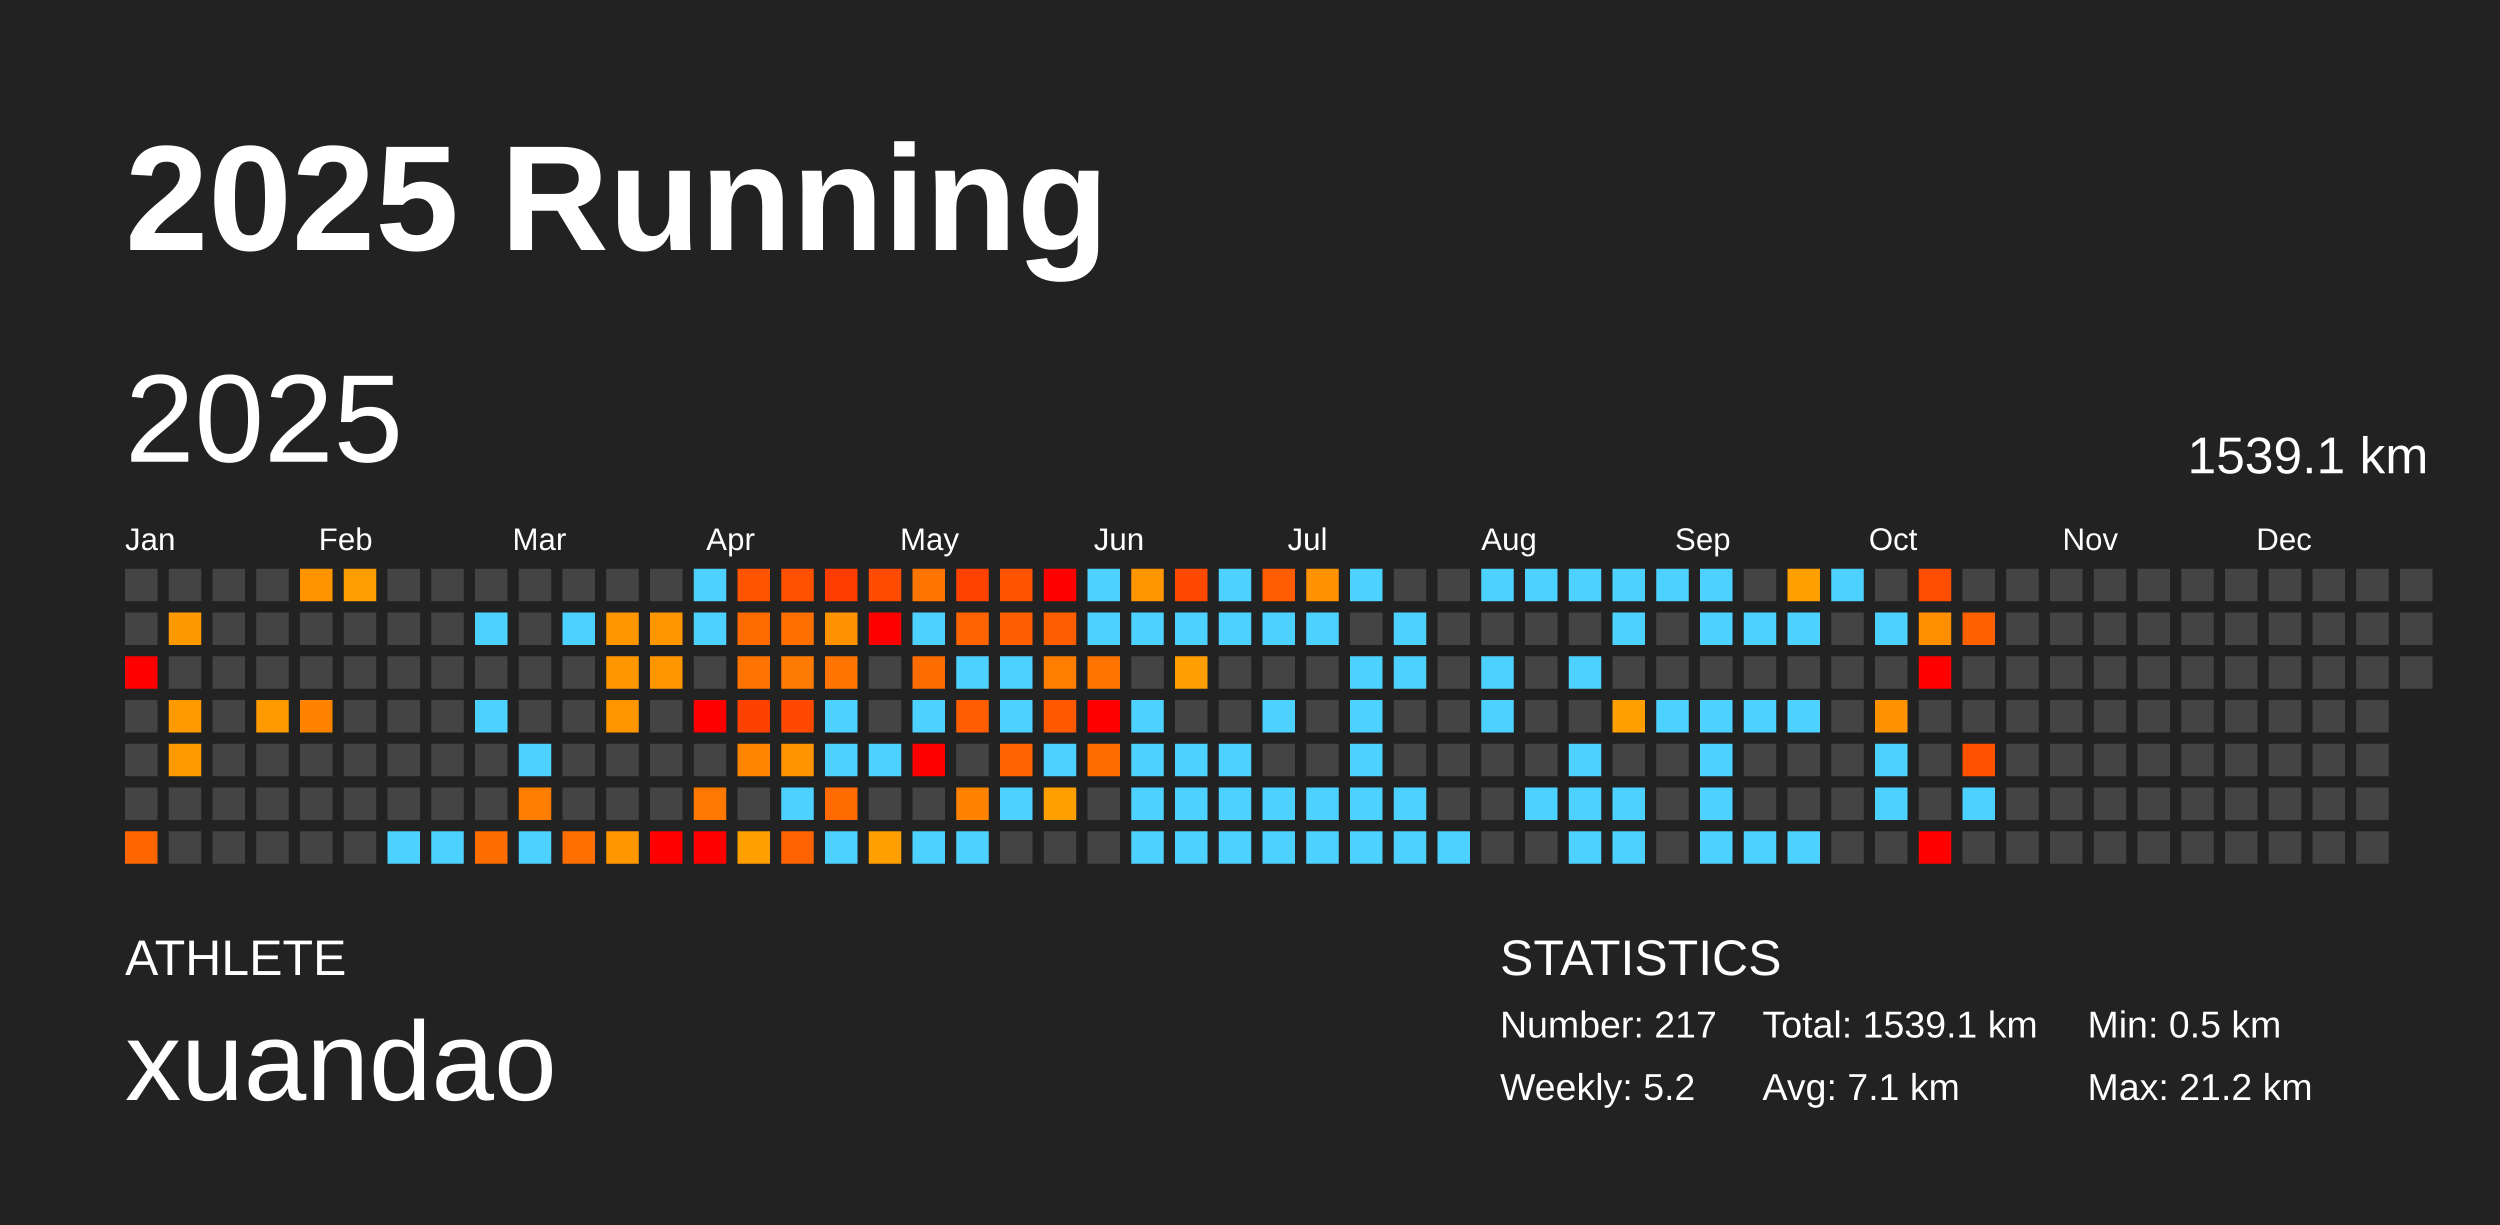
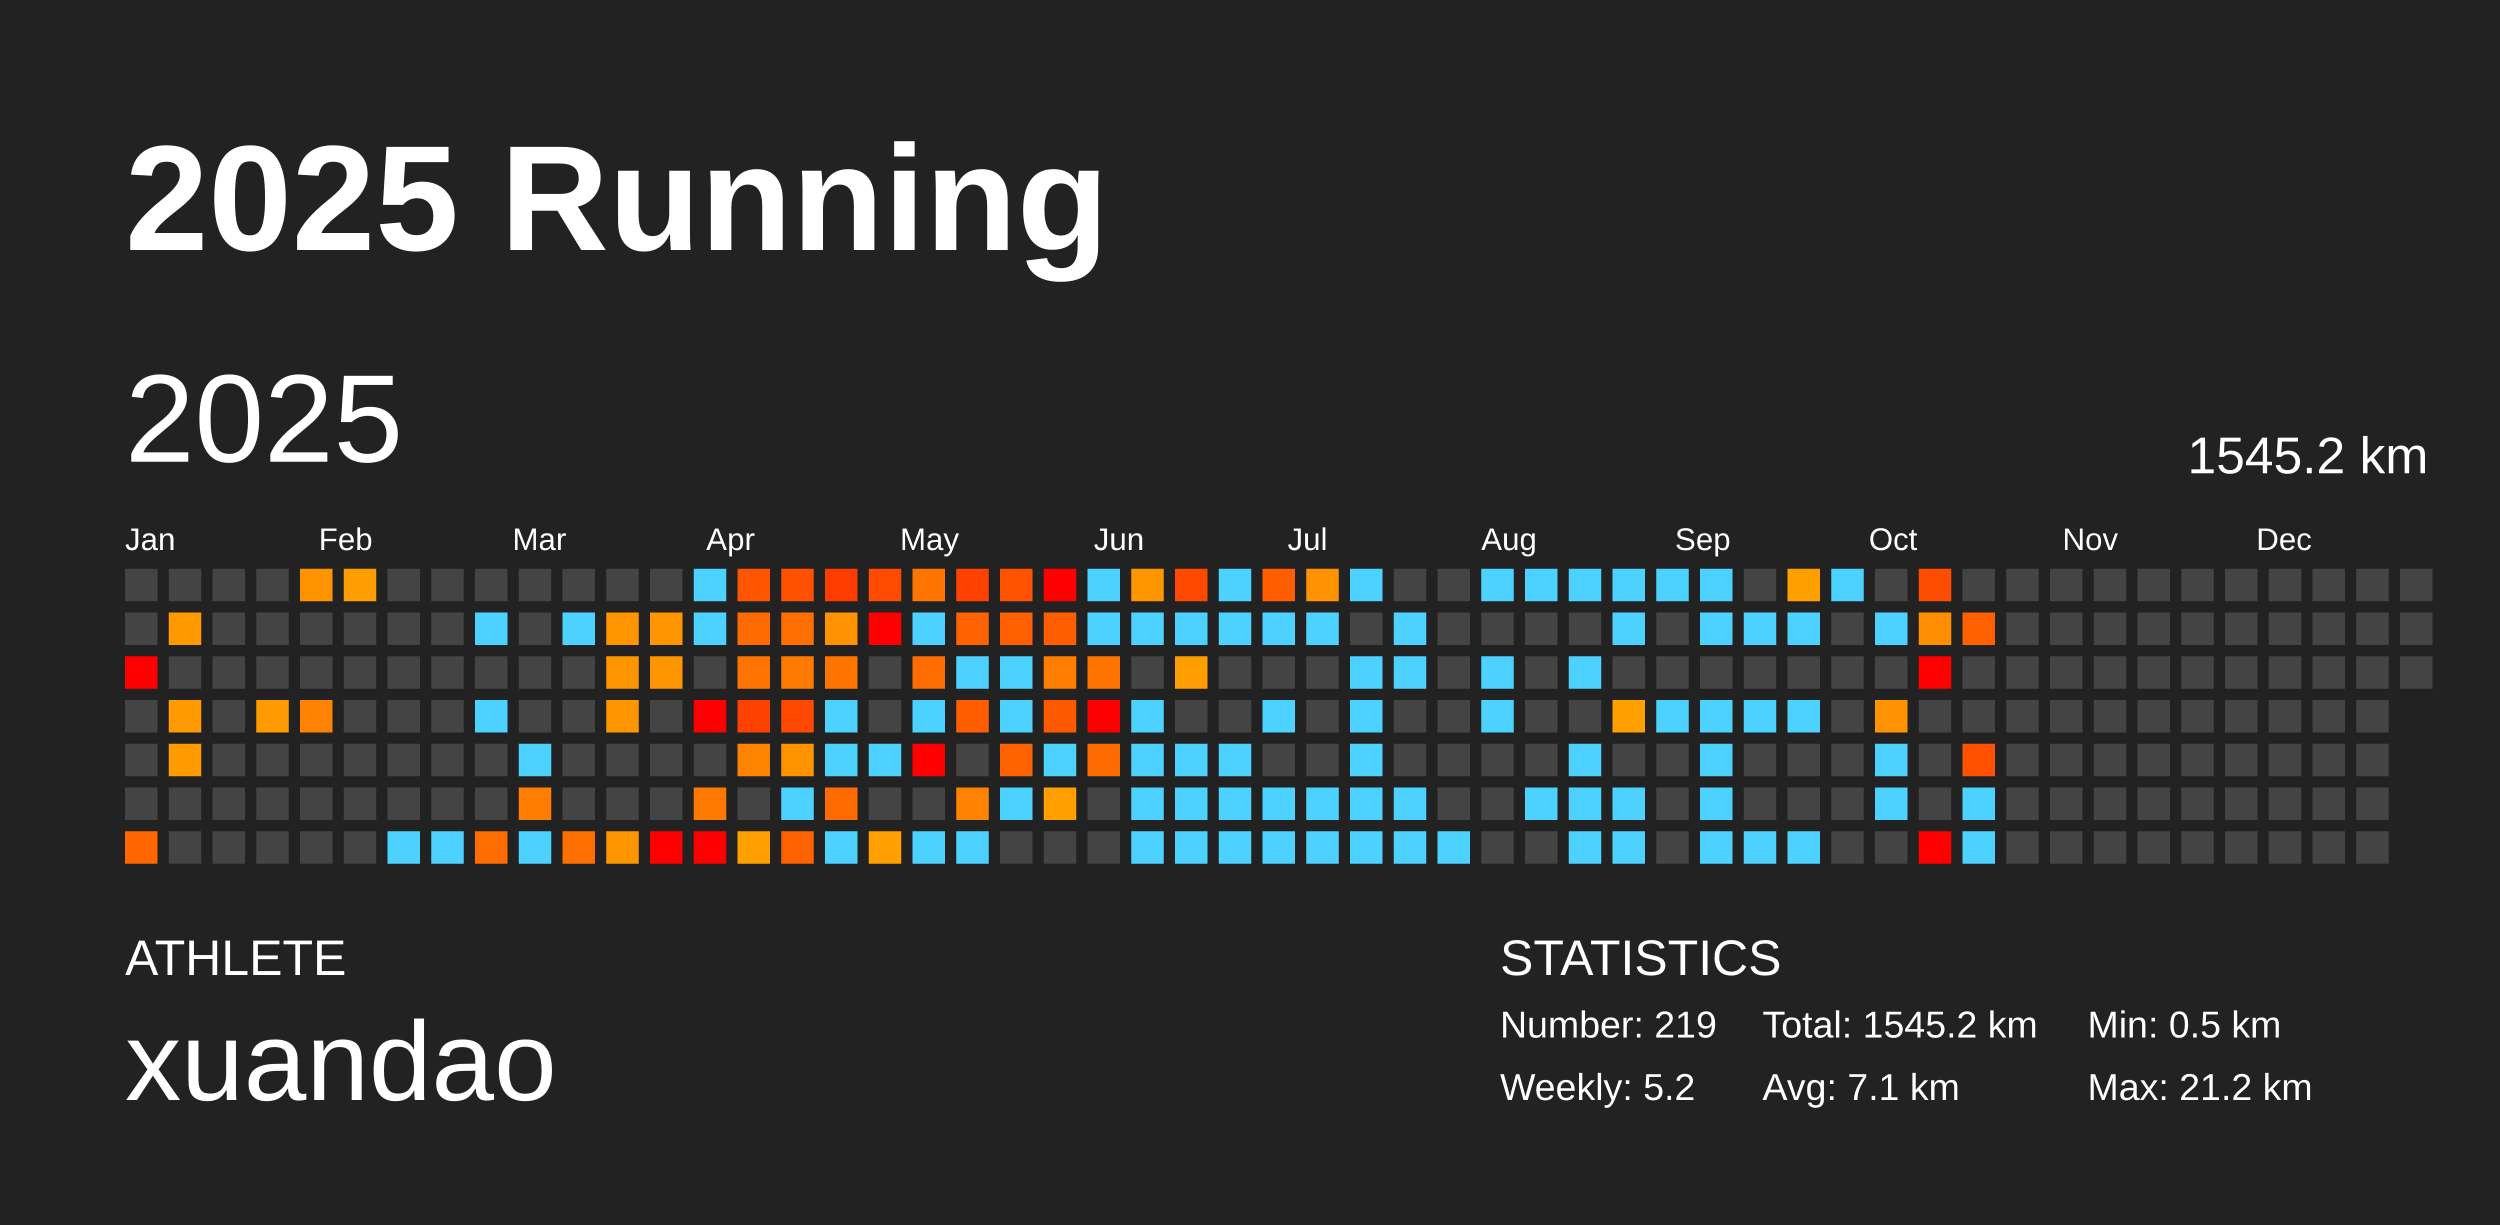
<svg xmlns="http://www.w3.org/2000/svg" baseProfile="full" height="98mm" version="1.1" viewBox="0,0,200,98" width="200mm">
  <defs />
  <rect fill="#222222" height="98" width="200" x="0" y="0" />
  <text fill="#FFFFFF" style="font-size:12px; font-family:Arial; font-weight:bold;" x="10" y="20">2025 Running</text>
  <text fill="#FFFFFF" style="font-size:4px; font-family:Arial" x="10" y="78">ATHLETE</text>
  <text fill="#FFFFFF" style="font-size:9px; font-family:Arial" x="10" y="88">xuandao</text>
  <text fill="#FFFFFF" style="font-size:4px; font-family:Arial" x="120" y="78">STATISTICS</text>
-   <text fill="#FFFFFF" style="font-size:3px; font-family:Arial" x="120" y="83">Number: 217</text>
+   <text fill="#FFFFFF" style="font-size:3px; font-family:Arial" x="120" y="83">Number: 219</text>
  <text fill="#FFFFFF" style="font-size:3px; font-family:Arial" x="120" y="88">Weekly: 5.2</text>
-   <text fill="#FFFFFF" style="font-size:3px; font-family:Arial" x="141" y="83">Total: 1539.1 km</text>
+   <text fill="#FFFFFF" style="font-size:3px; font-family:Arial" x="141" y="83">Total: 1545.2 km</text>
  <text fill="#FFFFFF" style="font-size:3px; font-family:Arial" x="141" y="88">Avg: 7.1 km</text>
  <text fill="#FFFFFF" style="font-size:3px; font-family:Arial" x="167" y="83">Min: 0.5 km</text>
  <text fill="#FFFFFF" style="font-size:3px; font-family:Arial" x="167" y="88">Max: 21.2 km</text>
  <text dominant-baseline="hanging" fill="#FFFFFF" style="font-size:10.0px; font-family:Arial;" x="10" y="30">2025</text>
-   <text dominant-baseline="hanging" fill="#FFFFFF" style="font-size:4.125px; font-family:Arial;" x="175" y="35">1539.1 km</text>
+   <text dominant-baseline="hanging" fill="#FFFFFF" style="font-size:4.125px; font-family:Arial;" x="175" y="35">1545.2 km</text>
  <text fill="#FFFFFF" style="font-size:2.5px; font-family:Arial" x="10.0" y="44">Jan</text>
  <text fill="#FFFFFF" style="font-size:2.5px; font-family:Arial" x="25.5" y="44">Feb</text>
  <text fill="#FFFFFF" style="font-size:2.5px; font-family:Arial" x="41.0" y="44">Mar</text>
  <text fill="#FFFFFF" style="font-size:2.5px; font-family:Arial" x="56.5" y="44">Apr</text>
  <text fill="#FFFFFF" style="font-size:2.5px; font-family:Arial" x="72.0" y="44">May</text>
  <text fill="#FFFFFF" style="font-size:2.5px; font-family:Arial" x="87.5" y="44">Jun</text>
  <text fill="#FFFFFF" style="font-size:2.5px; font-family:Arial" x="103.0" y="44">Jul</text>
  <text fill="#FFFFFF" style="font-size:2.5px; font-family:Arial" x="118.5" y="44">Aug</text>
  <text fill="#FFFFFF" style="font-size:2.5px; font-family:Arial" x="134.0" y="44">Sep</text>
  <text fill="#FFFFFF" style="font-size:2.5px; font-family:Arial" x="149.5" y="44">Oct</text>
  <text fill="#FFFFFF" style="font-size:2.5px; font-family:Arial" x="165.0" y="44">Nov</text>
  <text fill="#FFFFFF" style="font-size:2.5px; font-family:Arial" x="180.5" y="44">Dec</text>
  <rect fill="#444444" height="2.6" width="2.6" x="10.0" y="45.5" />
  <rect fill="#444444" height="2.6" width="2.6" x="10.0" y="49.0" />
  <rect fill="red" height="2.6" width="2.6" x="10.0" y="52.5" />
  <rect fill="#444444" height="2.6" width="2.6" x="10.0" y="56.0" />
  <rect fill="#444444" height="2.6" width="2.6" x="10.0" y="59.5" />
  <rect fill="#444444" height="2.6" width="2.6" x="10.0" y="63.0" />
  <rect fill="#ff6600" height="2.6" width="2.6" x="10.0" y="66.5" />
  <rect fill="#444444" height="2.6" width="2.6" x="13.5" y="45.5" />
  <rect fill="#ff9900" height="2.6" width="2.6" x="13.5" y="49.0" />
  <rect fill="#444444" height="2.6" width="2.6" x="13.5" y="52.5" />
  <rect fill="#ff9a00" height="2.6" width="2.6" x="13.5" y="56.0" />
  <rect fill="#ff9b00" height="2.6" width="2.6" x="13.5" y="59.5" />
  <rect fill="#444444" height="2.6" width="2.6" x="13.5" y="63.0" />
  <rect fill="#444444" height="2.6" width="2.6" x="13.5" y="66.5" />
  <rect fill="#444444" height="2.6" width="2.6" x="17.0" y="45.5" />
  <rect fill="#444444" height="2.6" width="2.6" x="17.0" y="49.0" />
  <rect fill="#444444" height="2.6" width="2.6" x="17.0" y="52.5" />
  <rect fill="#444444" height="2.6" width="2.6" x="17.0" y="56.0" />
  <rect fill="#444444" height="2.6" width="2.6" x="17.0" y="59.5" />
  <rect fill="#444444" height="2.6" width="2.6" x="17.0" y="63.0" />
  <rect fill="#444444" height="2.6" width="2.6" x="17.0" y="66.5" />
  <rect fill="#444444" height="2.6" width="2.6" x="20.5" y="45.5" />
  <rect fill="#444444" height="2.6" width="2.6" x="20.5" y="49.0" />
  <rect fill="#444444" height="2.6" width="2.6" x="20.5" y="52.5" />
  <rect fill="#ff9a00" height="2.6" width="2.6" x="20.5" y="56.0" />
  <rect fill="#444444" height="2.6" width="2.6" x="20.5" y="59.5" />
  <rect fill="#444444" height="2.6" width="2.6" x="20.5" y="63.0" />
  <rect fill="#444444" height="2.6" width="2.6" x="20.5" y="66.5" />
  <rect fill="#ff9400" height="2.6" width="2.6" x="24.0" y="45.5" />
  <rect fill="#444444" height="2.6" width="2.6" x="24.0" y="49.0" />
  <rect fill="#444444" height="2.6" width="2.6" x="24.0" y="52.5" />
  <rect fill="#ff8300" height="2.6" width="2.6" x="24.0" y="56.0" />
  <rect fill="#444444" height="2.6" width="2.6" x="24.0" y="59.5" />
  <rect fill="#444444" height="2.6" width="2.6" x="24.0" y="63.0" />
  <rect fill="#444444" height="2.6" width="2.6" x="24.0" y="66.5" />
  <rect fill="#ff9e00" height="2.6" width="2.6" x="27.5" y="45.5" />
  <rect fill="#444444" height="2.6" width="2.6" x="27.5" y="49.0" />
  <rect fill="#444444" height="2.6" width="2.6" x="27.5" y="52.5" />
  <rect fill="#444444" height="2.6" width="2.6" x="27.5" y="56.0" />
  <rect fill="#444444" height="2.6" width="2.6" x="27.5" y="59.5" />
  <rect fill="#444444" height="2.6" width="2.6" x="27.5" y="63.0" />
  <rect fill="#444444" height="2.6" width="2.6" x="27.5" y="66.5" />
  <rect fill="#444444" height="2.6" width="2.6" x="31.0" y="45.5" />
  <rect fill="#444444" height="2.6" width="2.6" x="31.0" y="49.0" />
  <rect fill="#444444" height="2.6" width="2.6" x="31.0" y="52.5" />
  <rect fill="#444444" height="2.6" width="2.6" x="31.0" y="56.0" />
  <rect fill="#444444" height="2.6" width="2.6" x="31.0" y="59.5" />
  <rect fill="#444444" height="2.6" width="2.6" x="31.0" y="63.0" />
  <rect fill="#4dd2ff" height="2.6" width="2.6" x="31.0" y="66.5" />
  <rect fill="#444444" height="2.6" width="2.6" x="34.5" y="45.5" />
  <rect fill="#444444" height="2.6" width="2.6" x="34.5" y="49.0" />
  <rect fill="#444444" height="2.6" width="2.6" x="34.5" y="52.5" />
  <rect fill="#444444" height="2.6" width="2.6" x="34.5" y="56.0" />
  <rect fill="#444444" height="2.6" width="2.6" x="34.5" y="59.5" />
  <rect fill="#444444" height="2.6" width="2.6" x="34.5" y="63.0" />
  <rect fill="#4dd2ff" height="2.6" width="2.6" x="34.5" y="66.5" />
  <rect fill="#444444" height="2.6" width="2.6" x="38.0" y="45.5" />
  <rect fill="#4dd2ff" height="2.6" width="2.6" x="38.0" y="49.0" />
  <rect fill="#444444" height="2.6" width="2.6" x="38.0" y="52.5" />
  <rect fill="#4dd2ff" height="2.6" width="2.6" x="38.0" y="56.0" />
  <rect fill="#444444" height="2.6" width="2.6" x="38.0" y="59.5" />
  <rect fill="#444444" height="2.6" width="2.6" x="38.0" y="63.0" />
  <rect fill="#ff6c00" height="2.6" width="2.6" x="38.0" y="66.5" />
  <rect fill="#444444" height="2.6" width="2.6" x="41.5" y="45.5" />
  <rect fill="#444444" height="2.6" width="2.6" x="41.5" y="49.0" />
  <rect fill="#444444" height="2.6" width="2.6" x="41.5" y="52.5" />
  <rect fill="#444444" height="2.6" width="2.6" x="41.5" y="56.0" />
  <rect fill="#4dd2ff" height="2.6" width="2.6" x="41.5" y="59.5" />
  <rect fill="#ff7d00" height="2.6" width="2.6" x="41.5" y="63.0" />
  <rect fill="#4dd2ff" height="2.6" width="2.6" x="41.5" y="66.5" />
  <rect fill="#444444" height="2.6" width="2.6" x="45.0" y="45.5" />
  <rect fill="#4dd2ff" height="2.6" width="2.6" x="45.0" y="49.0" />
  <rect fill="#444444" height="2.6" width="2.6" x="45.0" y="52.5" />
  <rect fill="#444444" height="2.6" width="2.6" x="45.0" y="56.0" />
  <rect fill="#444444" height="2.6" width="2.6" x="45.0" y="59.5" />
  <rect fill="#444444" height="2.6" width="2.6" x="45.0" y="63.0" />
  <rect fill="#ff6f00" height="2.6" width="2.6" x="45.0" y="66.5" />
  <rect fill="#444444" height="2.6" width="2.6" x="48.5" y="45.5" />
  <rect fill="#ff9600" height="2.6" width="2.6" x="48.5" y="49.0" />
  <rect fill="#ff9600" height="2.6" width="2.6" x="48.5" y="52.5" />
  <rect fill="#ff9600" height="2.6" width="2.6" x="48.5" y="56.0" />
  <rect fill="#444444" height="2.6" width="2.6" x="48.5" y="59.5" />
  <rect fill="#444444" height="2.6" width="2.6" x="48.5" y="63.0" />
  <rect fill="#ff9600" height="2.6" width="2.6" x="48.5" y="66.5" />
  <rect fill="#444444" height="2.6" width="2.6" x="52.0" y="45.5" />
  <rect fill="#ff9600" height="2.6" width="2.6" x="52.0" y="49.0" />
  <rect fill="#ff9600" height="2.6" width="2.6" x="52.0" y="52.5" />
  <rect fill="#444444" height="2.6" width="2.6" x="52.0" y="56.0" />
  <rect fill="#444444" height="2.6" width="2.6" x="52.0" y="59.5" />
  <rect fill="#444444" height="2.6" width="2.6" x="52.0" y="63.0" />
  <rect fill="red" height="2.6" width="2.6" x="52.0" y="66.5" />
  <rect fill="#4dd2ff" height="2.6" width="2.6" x="55.5" y="45.5" />
  <rect fill="#4dd2ff" height="2.6" width="2.6" x="55.5" y="49.0" />
  <rect fill="#444444" height="2.6" width="2.6" x="55.5" y="52.5" />
  <rect fill="red" height="2.6" width="2.6" x="55.5" y="56.0" />
  <rect fill="#444444" height="2.6" width="2.6" x="55.5" y="59.5" />
  <rect fill="#ff7900" height="2.6" width="2.6" x="55.5" y="63.0" />
  <rect fill="red" height="2.6" width="2.6" x="55.5" y="66.5" />
  <rect fill="#ff5400" height="2.6" width="2.6" x="59.0" y="45.5" />
  <rect fill="#ff6b00" height="2.6" width="2.6" x="59.0" y="49.0" />
  <rect fill="#ff7400" height="2.6" width="2.6" x="59.0" y="52.5" />
  <rect fill="#ff4100" height="2.6" width="2.6" x="59.0" y="56.0" />
  <rect fill="#ff8400" height="2.6" width="2.6" x="59.0" y="59.5" />
  <rect fill="#444444" height="2.6" width="2.6" x="59.0" y="63.0" />
  <rect fill="#ff9f00" height="2.6" width="2.6" x="59.0" y="66.5" />
  <rect fill="#ff5100" height="2.6" width="2.6" x="62.5" y="45.5" />
  <rect fill="#ff6f00" height="2.6" width="2.6" x="62.5" y="49.0" />
  <rect fill="#ff7a00" height="2.6" width="2.6" x="62.5" y="52.5" />
  <rect fill="#ff4800" height="2.6" width="2.6" x="62.5" y="56.0" />
  <rect fill="#ff9400" height="2.6" width="2.6" x="62.5" y="59.5" />
  <rect fill="#4dd2ff" height="2.6" width="2.6" x="62.5" y="63.0" />
  <rect fill="#ff6200" height="2.6" width="2.6" x="62.5" y="66.5" />
  <rect fill="#ff3c00" height="2.6" width="2.6" x="66.0" y="45.5" />
  <rect fill="#ff9200" height="2.6" width="2.6" x="66.0" y="49.0" />
  <rect fill="#ff7500" height="2.6" width="2.6" x="66.0" y="52.5" />
  <rect fill="#4dd2ff" height="2.6" width="2.6" x="66.0" y="56.0" />
  <rect fill="#4dd2ff" height="2.6" width="2.6" x="66.0" y="59.5" />
  <rect fill="#ff6b00" height="2.6" width="2.6" x="66.0" y="63.0" />
  <rect fill="#4dd2ff" height="2.6" width="2.6" x="66.0" y="66.5" />
  <rect fill="#ff4b00" height="2.6" width="2.6" x="69.5" y="45.5" />
  <rect fill="red" height="2.6" width="2.6" x="69.5" y="49.0" />
  <rect fill="#444444" height="2.6" width="2.6" x="69.5" y="52.5" />
  <rect fill="#444444" height="2.6" width="2.6" x="69.5" y="56.0" />
  <rect fill="#4dd2ff" height="2.6" width="2.6" x="69.5" y="59.5" />
  <rect fill="#444444" height="2.6" width="2.6" x="69.5" y="63.0" />
  <rect fill="#ff9f00" height="2.6" width="2.6" x="69.5" y="66.5" />
  <rect fill="#ff7500" height="2.6" width="2.6" x="73.0" y="45.5" />
  <rect fill="#4dd2ff" height="2.6" width="2.6" x="73.0" y="49.0" />
  <rect fill="#ff6c00" height="2.6" width="2.6" x="73.0" y="52.5" />
  <rect fill="#4dd2ff" height="2.6" width="2.6" x="73.0" y="56.0" />
  <rect fill="red" height="2.6" width="2.6" x="73.0" y="59.5" />
  <rect fill="#444444" height="2.6" width="2.6" x="73.0" y="63.0" />
  <rect fill="#4dd2ff" height="2.6" width="2.6" x="73.0" y="66.5" />
  <rect fill="#ff4200" height="2.6" width="2.6" x="76.5" y="45.5" />
  <rect fill="#ff6200" height="2.6" width="2.6" x="76.5" y="49.0" />
  <rect fill="#4dd2ff" height="2.6" width="2.6" x="76.5" y="52.5" />
  <rect fill="#ff5d00" height="2.6" width="2.6" x="76.5" y="56.0" />
  <rect fill="#444444" height="2.6" width="2.6" x="76.5" y="59.5" />
  <rect fill="#ff8300" height="2.6" width="2.6" x="76.5" y="63.0" />
  <rect fill="#4dd2ff" height="2.6" width="2.6" x="76.5" y="66.5" />
  <rect fill="#ff5300" height="2.6" width="2.6" x="80.0" y="45.5" />
  <rect fill="#ff5f00" height="2.6" width="2.6" x="80.0" y="49.0" />
  <rect fill="#4dd2ff" height="2.6" width="2.6" x="80.0" y="52.5" />
  <rect fill="#4dd2ff" height="2.6" width="2.6" x="80.0" y="56.0" />
  <rect fill="#ff6300" height="2.6" width="2.6" x="80.0" y="59.5" />
  <rect fill="#4dd2ff" height="2.6" width="2.6" x="80.0" y="63.0" />
  <rect fill="#444444" height="2.6" width="2.6" x="80.0" y="66.5" />
  <rect fill="red" height="2.6" width="2.6" x="83.5" y="45.5" />
  <rect fill="#ff5e00" height="2.6" width="2.6" x="83.5" y="49.0" />
  <rect fill="#ff7e00" height="2.6" width="2.6" x="83.5" y="52.5" />
  <rect fill="#ff5900" height="2.6" width="2.6" x="83.5" y="56.0" />
  <rect fill="#4dd2ff" height="2.6" width="2.6" x="83.5" y="59.5" />
  <rect fill="#ff9f00" height="2.6" width="2.6" x="83.5" y="63.0" />
  <rect fill="#444444" height="2.6" width="2.6" x="83.5" y="66.5" />
  <rect fill="#4dd2ff" height="2.6" width="2.6" x="87.0" y="45.5" />
  <rect fill="#4dd2ff" height="2.6" width="2.6" x="87.0" y="49.0" />
  <rect fill="#ff7500" height="2.6" width="2.6" x="87.0" y="52.5" />
  <rect fill="red" height="2.6" width="2.6" x="87.0" y="56.0" />
  <rect fill="#ff6b00" height="2.6" width="2.6" x="87.0" y="59.5" />
  <rect fill="#444444" height="2.6" width="2.6" x="87.0" y="63.0" />
  <rect fill="#444444" height="2.6" width="2.6" x="87.0" y="66.5" />
  <rect fill="#ff9500" height="2.6" width="2.6" x="90.5" y="45.5" />
  <rect fill="#4dd2ff" height="2.6" width="2.6" x="90.5" y="49.0" />
  <rect fill="#444444" height="2.6" width="2.6" x="90.5" y="52.5" />
  <rect fill="#4dd2ff" height="2.6" width="2.6" x="90.5" y="56.0" />
  <rect fill="#4dd2ff" height="2.6" width="2.6" x="90.5" y="59.5" />
  <rect fill="#4dd2ff" height="2.6" width="2.6" x="90.5" y="63.0" />
  <rect fill="#4dd2ff" height="2.6" width="2.6" x="90.5" y="66.5" />
  <rect fill="#ff4800" height="2.6" width="2.6" x="94.0" y="45.5" />
  <rect fill="#4dd2ff" height="2.6" width="2.6" x="94.0" y="49.0" />
  <rect fill="#ff9e00" height="2.6" width="2.6" x="94.0" y="52.5" />
  <rect fill="#444444" height="2.6" width="2.6" x="94.0" y="56.0" />
  <rect fill="#4dd2ff" height="2.6" width="2.6" x="94.0" y="59.5" />
  <rect fill="#4dd2ff" height="2.6" width="2.6" x="94.0" y="63.0" />
  <rect fill="#4dd2ff" height="2.6" width="2.6" x="94.0" y="66.5" />
  <rect fill="#4dd2ff" height="2.6" width="2.6" x="97.5" y="45.5" />
  <rect fill="#4dd2ff" height="2.6" width="2.6" x="97.5" y="49.0" />
  <rect fill="#444444" height="2.6" width="2.6" x="97.5" y="52.5" />
  <rect fill="#444444" height="2.6" width="2.6" x="97.5" y="56.0" />
  <rect fill="#4dd2ff" height="2.6" width="2.6" x="97.5" y="59.5" />
  <rect fill="#4dd2ff" height="2.6" width="2.6" x="97.5" y="63.0" />
  <rect fill="#4dd2ff" height="2.6" width="2.6" x="97.5" y="66.5" />
  <rect fill="#ff5d00" height="2.6" width="2.6" x="101.0" y="45.5" />
  <rect fill="#4dd2ff" height="2.6" width="2.6" x="101.0" y="49.0" />
  <rect fill="#444444" height="2.6" width="2.6" x="101.0" y="52.5" />
  <rect fill="#4dd2ff" height="2.6" width="2.6" x="101.0" y="56.0" />
  <rect fill="#444444" height="2.6" width="2.6" x="101.0" y="59.5" />
  <rect fill="#4dd2ff" height="2.6" width="2.6" x="101.0" y="63.0" />
  <rect fill="#4dd2ff" height="2.6" width="2.6" x="101.0" y="66.5" />
  <rect fill="#ff9200" height="2.6" width="2.6" x="104.5" y="45.5" />
  <rect fill="#4dd2ff" height="2.6" width="2.6" x="104.5" y="49.0" />
  <rect fill="#444444" height="2.6" width="2.6" x="104.5" y="52.5" />
  <rect fill="#444444" height="2.6" width="2.6" x="104.5" y="56.0" />
  <rect fill="#444444" height="2.6" width="2.6" x="104.5" y="59.5" />
  <rect fill="#4dd2ff" height="2.6" width="2.6" x="104.5" y="63.0" />
  <rect fill="#4dd2ff" height="2.6" width="2.6" x="104.5" y="66.5" />
  <rect fill="#4dd2ff" height="2.6" width="2.6" x="108.0" y="45.5" />
  <rect fill="#444444" height="2.6" width="2.6" x="108.0" y="49.0" />
  <rect fill="#4dd2ff" height="2.6" width="2.6" x="108.0" y="52.5" />
  <rect fill="#4dd2ff" height="2.6" width="2.6" x="108.0" y="56.0" />
  <rect fill="#4dd2ff" height="2.6" width="2.6" x="108.0" y="59.5" />
  <rect fill="#4dd2ff" height="2.6" width="2.6" x="108.0" y="63.0" />
  <rect fill="#4dd2ff" height="2.6" width="2.6" x="108.0" y="66.5" />
  <rect fill="#444444" height="2.6" width="2.6" x="111.5" y="45.5" />
  <rect fill="#4dd2ff" height="2.6" width="2.6" x="111.5" y="49.0" />
  <rect fill="#4dd2ff" height="2.6" width="2.6" x="111.5" y="52.5" />
  <rect fill="#444444" height="2.6" width="2.6" x="111.5" y="56.0" />
  <rect fill="#444444" height="2.6" width="2.6" x="111.5" y="59.5" />
  <rect fill="#4dd2ff" height="2.6" width="2.6" x="111.5" y="63.0" />
  <rect fill="#4dd2ff" height="2.6" width="2.6" x="111.5" y="66.5" />
  <rect fill="#444444" height="2.6" width="2.6" x="115.0" y="45.5" />
  <rect fill="#444444" height="2.6" width="2.6" x="115.0" y="49.0" />
  <rect fill="#444444" height="2.6" width="2.6" x="115.0" y="52.5" />
  <rect fill="#444444" height="2.6" width="2.6" x="115.0" y="56.0" />
  <rect fill="#444444" height="2.6" width="2.6" x="115.0" y="59.5" />
  <rect fill="#444444" height="2.6" width="2.6" x="115.0" y="63.0" />
  <rect fill="#4dd2ff" height="2.6" width="2.6" x="115.0" y="66.5" />
  <rect fill="#4dd2ff" height="2.6" width="2.6" x="118.5" y="45.5" />
  <rect fill="#444444" height="2.6" width="2.6" x="118.5" y="49.0" />
  <rect fill="#4dd2ff" height="2.6" width="2.6" x="118.5" y="52.5" />
  <rect fill="#4dd2ff" height="2.6" width="2.6" x="118.5" y="56.0" />
  <rect fill="#444444" height="2.6" width="2.6" x="118.5" y="59.5" />
  <rect fill="#444444" height="2.6" width="2.6" x="118.5" y="63.0" />
  <rect fill="#444444" height="2.6" width="2.6" x="118.5" y="66.5" />
  <rect fill="#4dd2ff" height="2.6" width="2.6" x="122.0" y="45.5" />
  <rect fill="#444444" height="2.6" width="2.6" x="122.0" y="49.0" />
  <rect fill="#444444" height="2.6" width="2.6" x="122.0" y="52.5" />
  <rect fill="#444444" height="2.6" width="2.6" x="122.0" y="56.0" />
  <rect fill="#444444" height="2.6" width="2.6" x="122.0" y="59.5" />
  <rect fill="#4dd2ff" height="2.6" width="2.6" x="122.0" y="63.0" />
  <rect fill="#444444" height="2.6" width="2.6" x="122.0" y="66.5" />
  <rect fill="#4dd2ff" height="2.6" width="2.6" x="125.5" y="45.5" />
  <rect fill="#444444" height="2.6" width="2.6" x="125.5" y="49.0" />
  <rect fill="#4dd2ff" height="2.6" width="2.6" x="125.5" y="52.5" />
  <rect fill="#444444" height="2.6" width="2.6" x="125.5" y="56.0" />
  <rect fill="#4dd2ff" height="2.6" width="2.6" x="125.5" y="59.5" />
  <rect fill="#4dd2ff" height="2.6" width="2.6" x="125.5" y="63.0" />
  <rect fill="#4dd2ff" height="2.6" width="2.6" x="125.5" y="66.5" />
  <rect fill="#4dd2ff" height="2.6" width="2.6" x="129.0" y="45.5" />
  <rect fill="#4dd2ff" height="2.6" width="2.6" x="129.0" y="49.0" />
  <rect fill="#444444" height="2.6" width="2.6" x="129.0" y="52.5" />
  <rect fill="#ff9f00" height="2.6" width="2.6" x="129.0" y="56.0" />
  <rect fill="#444444" height="2.6" width="2.6" x="129.0" y="59.5" />
  <rect fill="#4dd2ff" height="2.6" width="2.6" x="129.0" y="63.0" />
  <rect fill="#4dd2ff" height="2.6" width="2.6" x="129.0" y="66.5" />
  <rect fill="#4dd2ff" height="2.6" width="2.6" x="132.5" y="45.5" />
  <rect fill="#444444" height="2.6" width="2.6" x="132.5" y="49.0" />
  <rect fill="#444444" height="2.6" width="2.6" x="132.5" y="52.5" />
  <rect fill="#4dd2ff" height="2.6" width="2.6" x="132.5" y="56.0" />
  <rect fill="#444444" height="2.6" width="2.6" x="132.5" y="59.5" />
  <rect fill="#444444" height="2.6" width="2.6" x="132.5" y="63.0" />
  <rect fill="#444444" height="2.6" width="2.6" x="132.5" y="66.5" />
  <rect fill="#4dd2ff" height="2.6" width="2.6" x="136.0" y="45.5" />
  <rect fill="#4dd2ff" height="2.6" width="2.6" x="136.0" y="49.0" />
  <rect fill="#444444" height="2.6" width="2.6" x="136.0" y="52.5" />
  <rect fill="#4dd2ff" height="2.6" width="2.6" x="136.0" y="56.0" />
  <rect fill="#4dd2ff" height="2.6" width="2.6" x="136.0" y="59.5" />
  <rect fill="#4dd2ff" height="2.6" width="2.6" x="136.0" y="63.0" />
  <rect fill="#4dd2ff" height="2.6" width="2.6" x="136.0" y="66.5" />
  <rect fill="#444444" height="2.6" width="2.6" x="139.5" y="45.5" />
  <rect fill="#4dd2ff" height="2.6" width="2.6" x="139.5" y="49.0" />
  <rect fill="#444444" height="2.6" width="2.6" x="139.5" y="52.5" />
  <rect fill="#4dd2ff" height="2.6" width="2.6" x="139.5" y="56.0" />
  <rect fill="#444444" height="2.6" width="2.6" x="139.5" y="59.5" />
  <rect fill="#444444" height="2.6" width="2.6" x="139.5" y="63.0" />
  <rect fill="#4dd2ff" height="2.6" width="2.6" x="139.5" y="66.5" />
  <rect fill="#ff9f00" height="2.6" width="2.6" x="143.0" y="45.5" />
  <rect fill="#4dd2ff" height="2.6" width="2.6" x="143.0" y="49.0" />
  <rect fill="#444444" height="2.6" width="2.6" x="143.0" y="52.5" />
  <rect fill="#4dd2ff" height="2.6" width="2.6" x="143.0" y="56.0" />
  <rect fill="#444444" height="2.6" width="2.6" x="143.0" y="59.5" />
  <rect fill="#444444" height="2.6" width="2.6" x="143.0" y="63.0" />
  <rect fill="#4dd2ff" height="2.6" width="2.6" x="143.0" y="66.5" />
  <rect fill="#4dd2ff" height="2.6" width="2.6" x="146.5" y="45.5" />
  <rect fill="#444444" height="2.6" width="2.6" x="146.5" y="49.0" />
  <rect fill="#444444" height="2.6" width="2.6" x="146.5" y="52.5" />
  <rect fill="#444444" height="2.6" width="2.6" x="146.5" y="56.0" />
  <rect fill="#444444" height="2.6" width="2.6" x="146.5" y="59.5" />
  <rect fill="#444444" height="2.6" width="2.6" x="146.5" y="63.0" />
  <rect fill="#444444" height="2.6" width="2.6" x="146.5" y="66.5" />
  <rect fill="#444444" height="2.6" width="2.6" x="150.0" y="45.5" />
  <rect fill="#4dd2ff" height="2.6" width="2.6" x="150.0" y="49.0" />
  <rect fill="#444444" height="2.6" width="2.6" x="150.0" y="52.5" />
  <rect fill="#ff9200" height="2.6" width="2.6" x="150.0" y="56.0" />
  <rect fill="#4dd2ff" height="2.6" width="2.6" x="150.0" y="59.5" />
  <rect fill="#4dd2ff" height="2.6" width="2.6" x="150.0" y="63.0" />
  <rect fill="#444444" height="2.6" width="2.6" x="150.0" y="66.5" />
  <rect fill="#ff4d00" height="2.6" width="2.6" x="153.5" y="45.5" />
  <rect fill="#ff8f00" height="2.6" width="2.6" x="153.5" y="49.0" />
  <rect fill="red" height="2.6" width="2.6" x="153.5" y="52.5" />
  <rect fill="#444444" height="2.6" width="2.6" x="153.5" y="56.0" />
  <rect fill="#444444" height="2.6" width="2.6" x="153.5" y="59.5" />
  <rect fill="#444444" height="2.6" width="2.6" x="153.5" y="63.0" />
  <rect fill="red" height="2.6" width="2.6" x="153.5" y="66.5" />
  <rect fill="#444444" height="2.6" width="2.6" x="157.0" y="45.5" />
  <rect fill="#ff6000" height="2.6" width="2.6" x="157.0" y="49.0" />
  <rect fill="#444444" height="2.6" width="2.6" x="157.0" y="52.5" />
  <rect fill="#444444" height="2.6" width="2.6" x="157.0" y="56.0" />
  <rect fill="#ff5100" height="2.6" width="2.6" x="157.0" y="59.5" />
  <rect fill="#4dd2ff" height="2.6" width="2.6" x="157.0" y="63.0" />
-   <rect fill="#444444" height="2.6" width="2.6" x="157.0" y="66.5" />
+   <rect fill="#4dd2ff" height="2.6" width="2.6" x="157.0" y="66.5" />
  <rect fill="#444444" height="2.6" width="2.6" x="160.5" y="45.5" />
  <rect fill="#444444" height="2.6" width="2.6" x="160.5" y="49.0" />
  <rect fill="#444444" height="2.6" width="2.6" x="160.5" y="52.5" />
  <rect fill="#444444" height="2.6" width="2.6" x="160.5" y="56.0" />
  <rect fill="#444444" height="2.6" width="2.6" x="160.5" y="59.5" />
  <rect fill="#444444" height="2.6" width="2.6" x="160.5" y="63.0" />
  <rect fill="#444444" height="2.6" width="2.6" x="160.5" y="66.5" />
  <rect fill="#444444" height="2.6" width="2.6" x="164.0" y="45.5" />
  <rect fill="#444444" height="2.6" width="2.6" x="164.0" y="49.0" />
  <rect fill="#444444" height="2.6" width="2.6" x="164.0" y="52.5" />
  <rect fill="#444444" height="2.6" width="2.6" x="164.0" y="56.0" />
  <rect fill="#444444" height="2.6" width="2.6" x="164.0" y="59.5" />
  <rect fill="#444444" height="2.6" width="2.6" x="164.0" y="63.0" />
  <rect fill="#444444" height="2.6" width="2.6" x="164.0" y="66.5" />
  <rect fill="#444444" height="2.6" width="2.6" x="167.5" y="45.5" />
  <rect fill="#444444" height="2.6" width="2.6" x="167.5" y="49.0" />
  <rect fill="#444444" height="2.6" width="2.6" x="167.5" y="52.5" />
  <rect fill="#444444" height="2.6" width="2.6" x="167.5" y="56.0" />
  <rect fill="#444444" height="2.6" width="2.6" x="167.5" y="59.5" />
  <rect fill="#444444" height="2.6" width="2.6" x="167.5" y="63.0" />
  <rect fill="#444444" height="2.6" width="2.6" x="167.5" y="66.5" />
  <rect fill="#444444" height="2.6" width="2.6" x="171.0" y="45.5" />
  <rect fill="#444444" height="2.6" width="2.6" x="171.0" y="49.0" />
  <rect fill="#444444" height="2.6" width="2.6" x="171.0" y="52.5" />
  <rect fill="#444444" height="2.6" width="2.6" x="171.0" y="56.0" />
  <rect fill="#444444" height="2.6" width="2.6" x="171.0" y="59.5" />
  <rect fill="#444444" height="2.6" width="2.6" x="171.0" y="63.0" />
  <rect fill="#444444" height="2.6" width="2.6" x="171.0" y="66.5" />
  <rect fill="#444444" height="2.6" width="2.6" x="174.5" y="45.5" />
  <rect fill="#444444" height="2.6" width="2.6" x="174.5" y="49.0" />
  <rect fill="#444444" height="2.6" width="2.6" x="174.5" y="52.5" />
  <rect fill="#444444" height="2.6" width="2.6" x="174.5" y="56.0" />
  <rect fill="#444444" height="2.6" width="2.6" x="174.5" y="59.5" />
  <rect fill="#444444" height="2.6" width="2.6" x="174.5" y="63.0" />
  <rect fill="#444444" height="2.6" width="2.6" x="174.5" y="66.5" />
  <rect fill="#444444" height="2.6" width="2.6" x="178.0" y="45.5" />
  <rect fill="#444444" height="2.6" width="2.6" x="178.0" y="49.0" />
  <rect fill="#444444" height="2.6" width="2.6" x="178.0" y="52.5" />
  <rect fill="#444444" height="2.6" width="2.6" x="178.0" y="56.0" />
  <rect fill="#444444" height="2.6" width="2.6" x="178.0" y="59.5" />
  <rect fill="#444444" height="2.6" width="2.6" x="178.0" y="63.0" />
  <rect fill="#444444" height="2.6" width="2.6" x="178.0" y="66.5" />
  <rect fill="#444444" height="2.6" width="2.6" x="181.5" y="45.5" />
  <rect fill="#444444" height="2.6" width="2.6" x="181.5" y="49.0" />
  <rect fill="#444444" height="2.6" width="2.6" x="181.5" y="52.5" />
  <rect fill="#444444" height="2.6" width="2.6" x="181.5" y="56.0" />
  <rect fill="#444444" height="2.6" width="2.6" x="181.5" y="59.5" />
  <rect fill="#444444" height="2.6" width="2.6" x="181.5" y="63.0" />
  <rect fill="#444444" height="2.6" width="2.6" x="181.5" y="66.5" />
  <rect fill="#444444" height="2.6" width="2.6" x="185.0" y="45.5" />
  <rect fill="#444444" height="2.6" width="2.6" x="185.0" y="49.0" />
  <rect fill="#444444" height="2.6" width="2.6" x="185.0" y="52.5" />
  <rect fill="#444444" height="2.6" width="2.6" x="185.0" y="56.0" />
  <rect fill="#444444" height="2.6" width="2.6" x="185.0" y="59.5" />
  <rect fill="#444444" height="2.6" width="2.6" x="185.0" y="63.0" />
  <rect fill="#444444" height="2.6" width="2.6" x="185.0" y="66.5" />
  <rect fill="#444444" height="2.6" width="2.6" x="188.5" y="45.5" />
  <rect fill="#444444" height="2.6" width="2.6" x="188.5" y="49.0" />
  <rect fill="#444444" height="2.6" width="2.6" x="188.5" y="52.5" />
  <rect fill="#444444" height="2.6" width="2.6" x="188.5" y="56.0" />
  <rect fill="#444444" height="2.6" width="2.6" x="188.5" y="59.5" />
  <rect fill="#444444" height="2.6" width="2.6" x="188.5" y="63.0" />
  <rect fill="#444444" height="2.6" width="2.6" x="188.5" y="66.5" />
  <rect fill="#444444" height="2.6" width="2.6" x="192.0" y="45.5" />
  <rect fill="#444444" height="2.6" width="2.6" x="192.0" y="49.0" />
  <rect fill="#444444" height="2.6" width="2.6" x="192.0" y="52.5" />
</svg>
